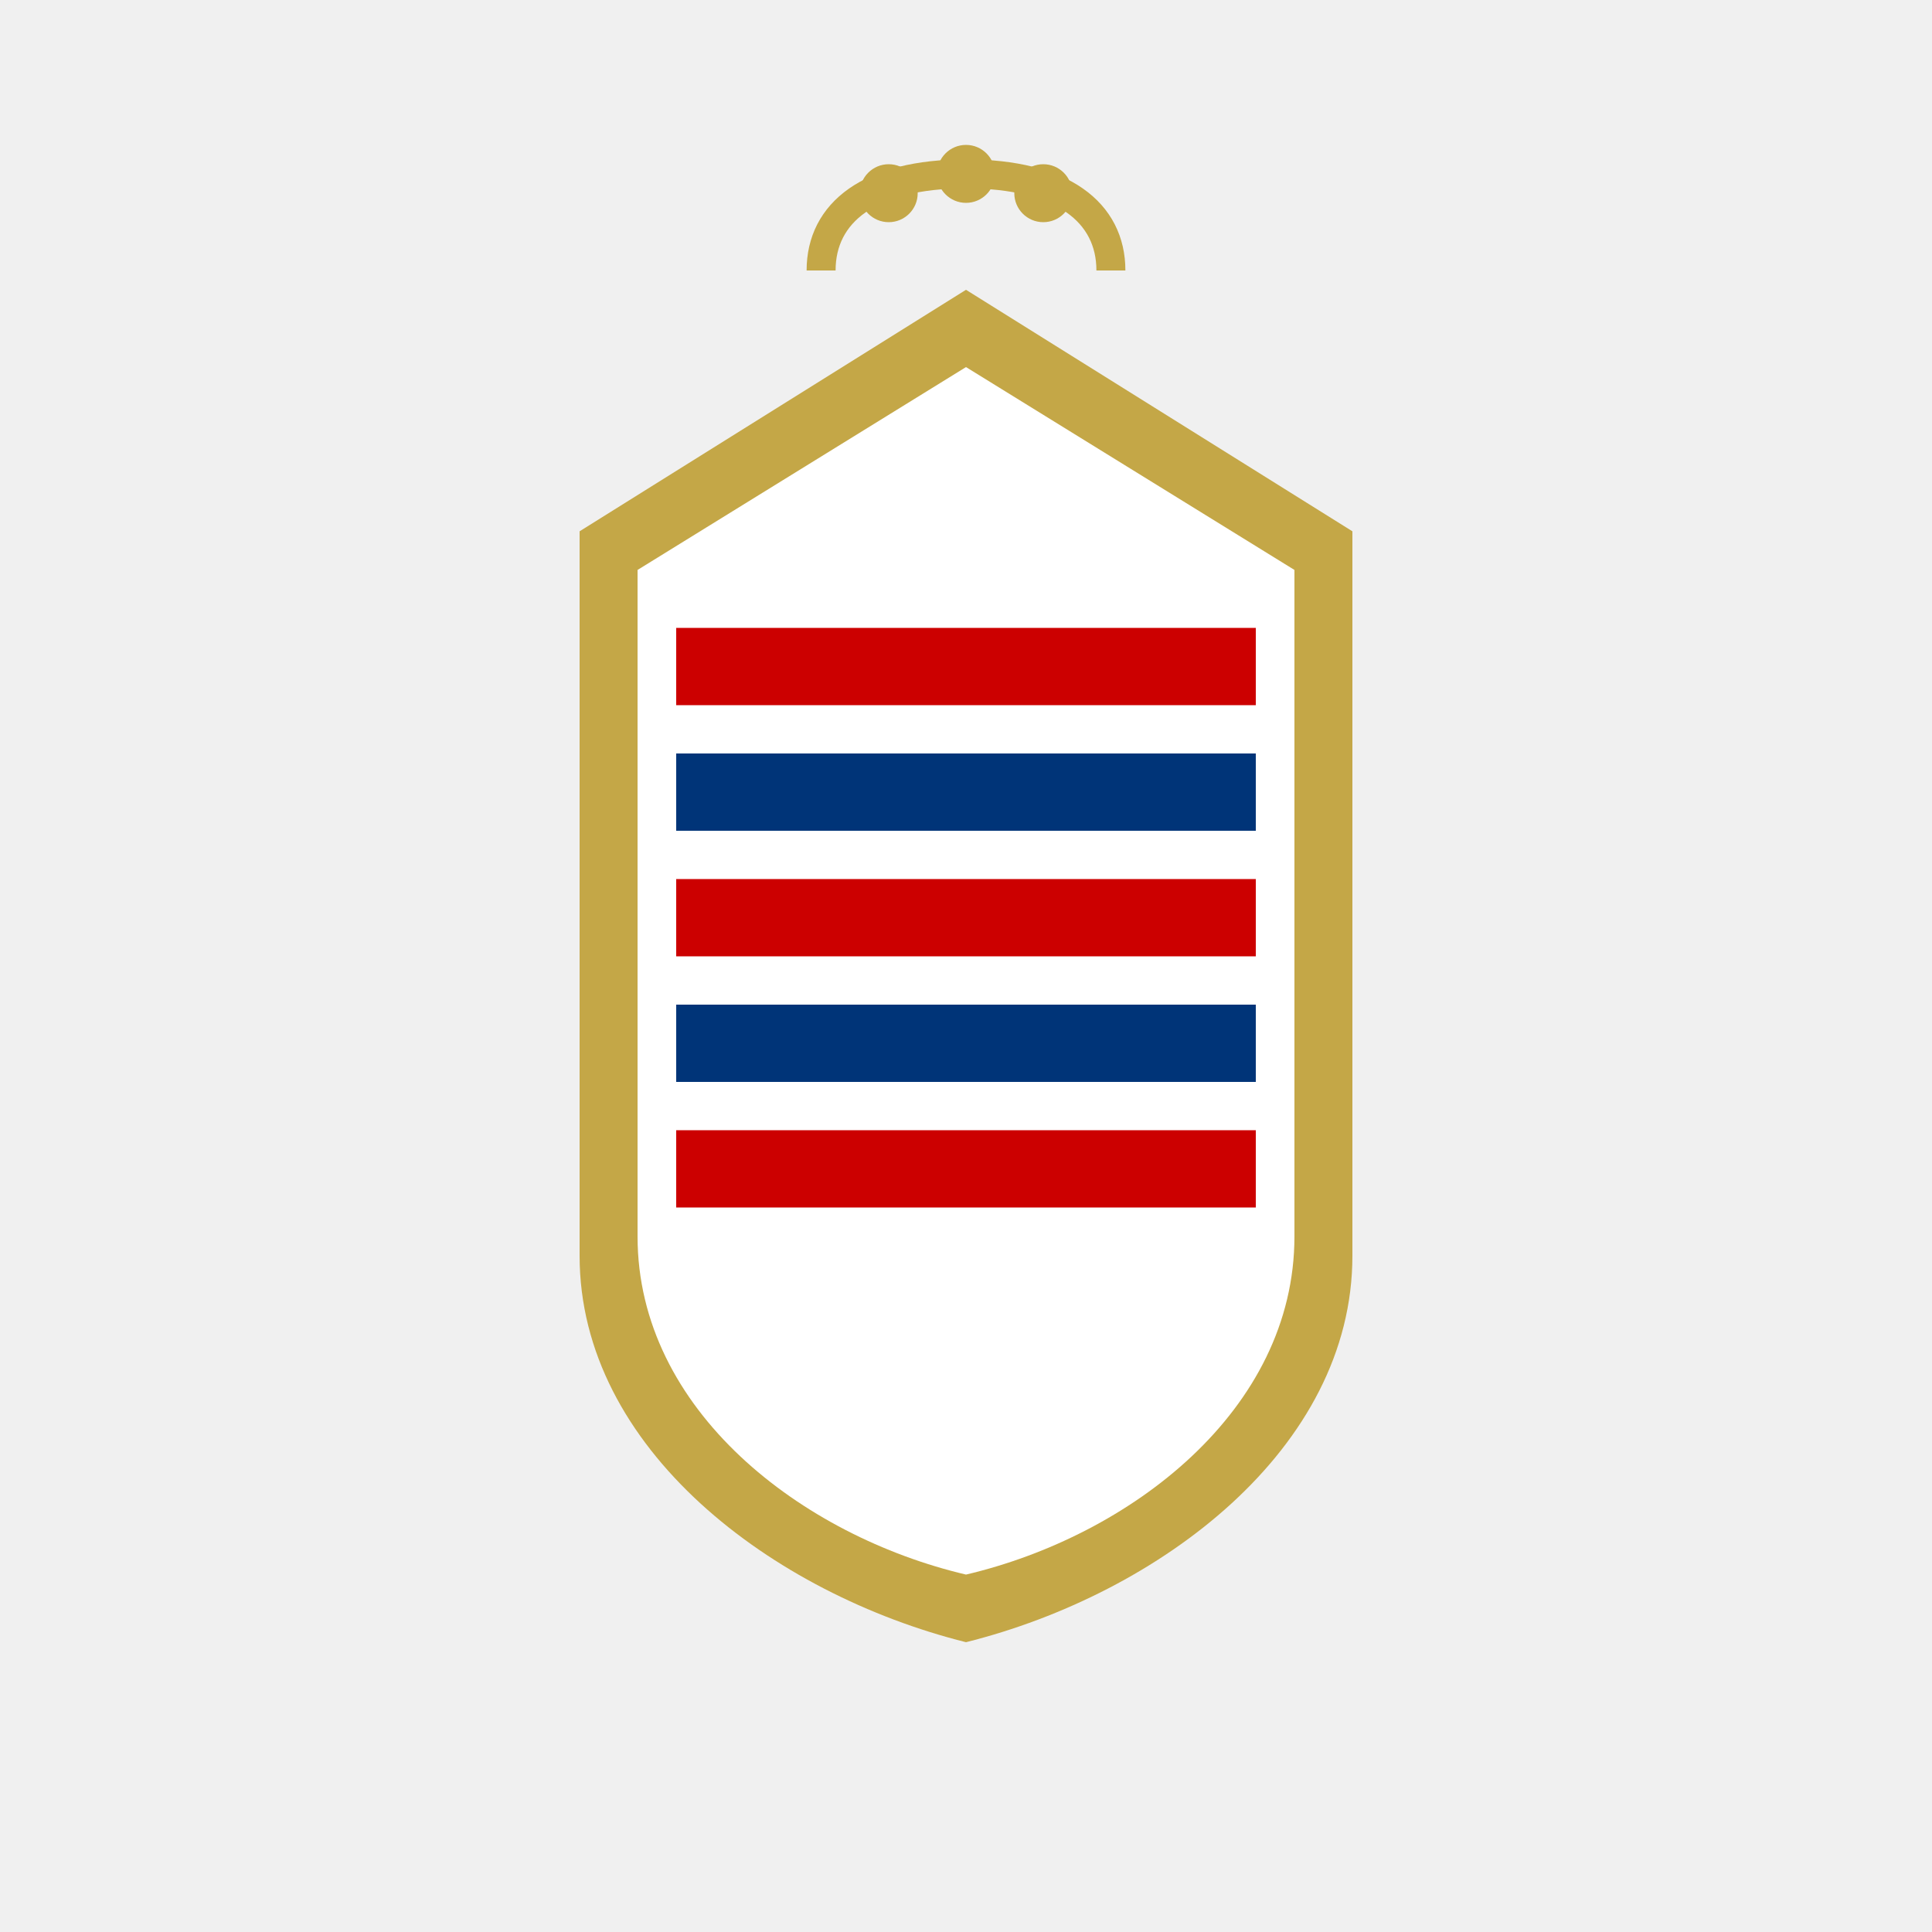
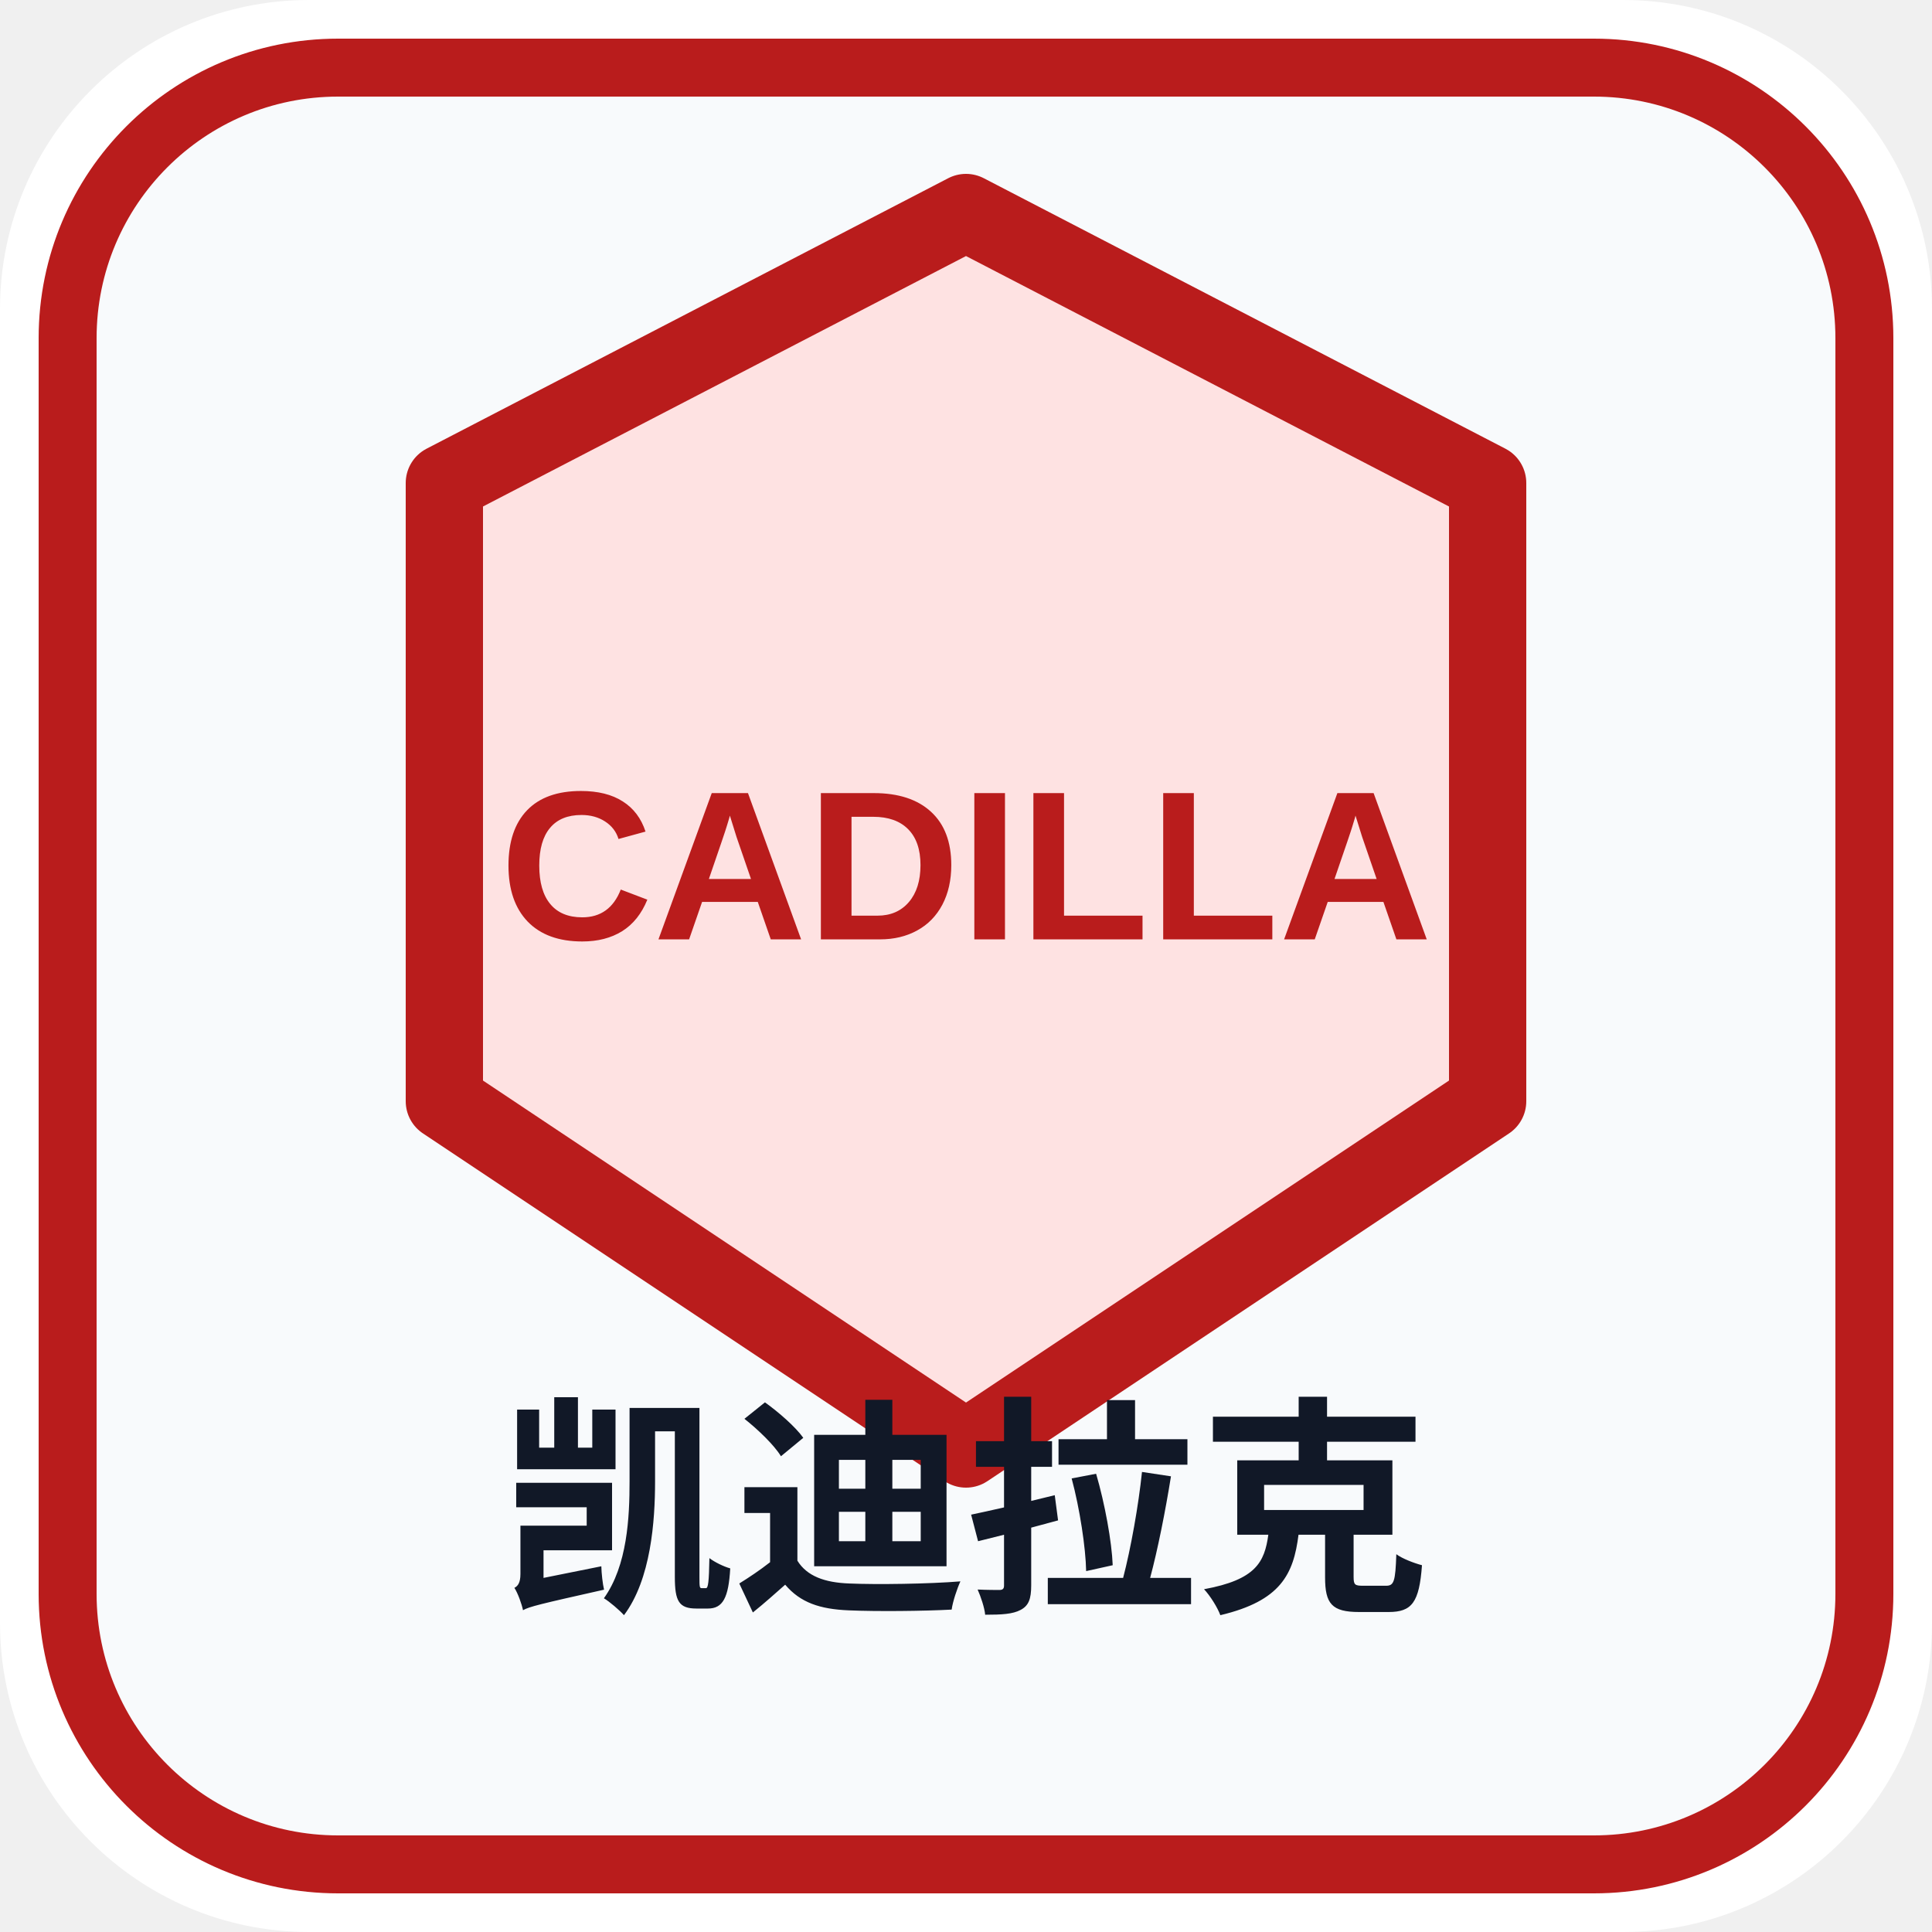
- <svg xmlns="http://www.w3.org/2000/svg" viewBox="0 0 200 200">
-   <path d="M100 30 L140 55 L140 130 C140 150 120 165 100 170 C80 165 60 150 60 130 L60 55 Z" fill="#C4A747" />
-   <path d="M100 38 L134 59 L134 128 C134 146 117 159 100 163 C83 159 66 146 66 128 L66 59 Z" fill="white" />
-   <rect x="70" y="65" width="60" height="8" fill="#CC0000" />
-   <rect x="70" y="78" width="60" height="8" fill="#003478" />
-   <rect x="70" y="91" width="60" height="8" fill="#CC0000" />
-   <rect x="70" y="104" width="60" height="8" fill="#003478" />
-   <rect x="70" y="117" width="60" height="8" fill="#CC0000" />
-   <path d="M85 28 C85 22 90 18 100 18 C110 18 115 22 115 28" fill="none" stroke="#C4A747" stroke-width="3" />
-   <circle cx="92" cy="20" r="3" fill="#C4A747" />
-   <circle cx="100" cy="18" r="3" fill="#C4A747" />
-   <circle cx="108" cy="20" r="3" fill="#C4A747" />
+ <svg xmlns="http://www.w3.org/2000/svg" viewBox="0 0 200 200" role="img" aria-label="凯迪拉克 Cadillac">
+   <rect width="200" height="200" rx="32" fill="white" />
+   <rect x="7" y="7" width="186" height="186" rx="28" fill="#F8FAFC" stroke="#B91C1C" stroke-width="6" />
+   <path d="M100 22 L154 50 L154 114 L100 150 L46 114 L46 50 Z" fill="#FEE2E2" stroke="#B91C1C" stroke-width="8" stroke-linejoin="round" />
+   <text x="100" y="91" text-anchor="middle" dominant-baseline="middle" font-family="Arial, Helvetica, sans-serif" font-size="22" font-weight="900" fill="#B91C1C">CADILLA</text>
+   <text x="100" y="165" text-anchor="middle" font-family="Arial, sans-serif" font-size="24" font-weight="800" fill="#111827">凯迪拉克</text>
</svg>
